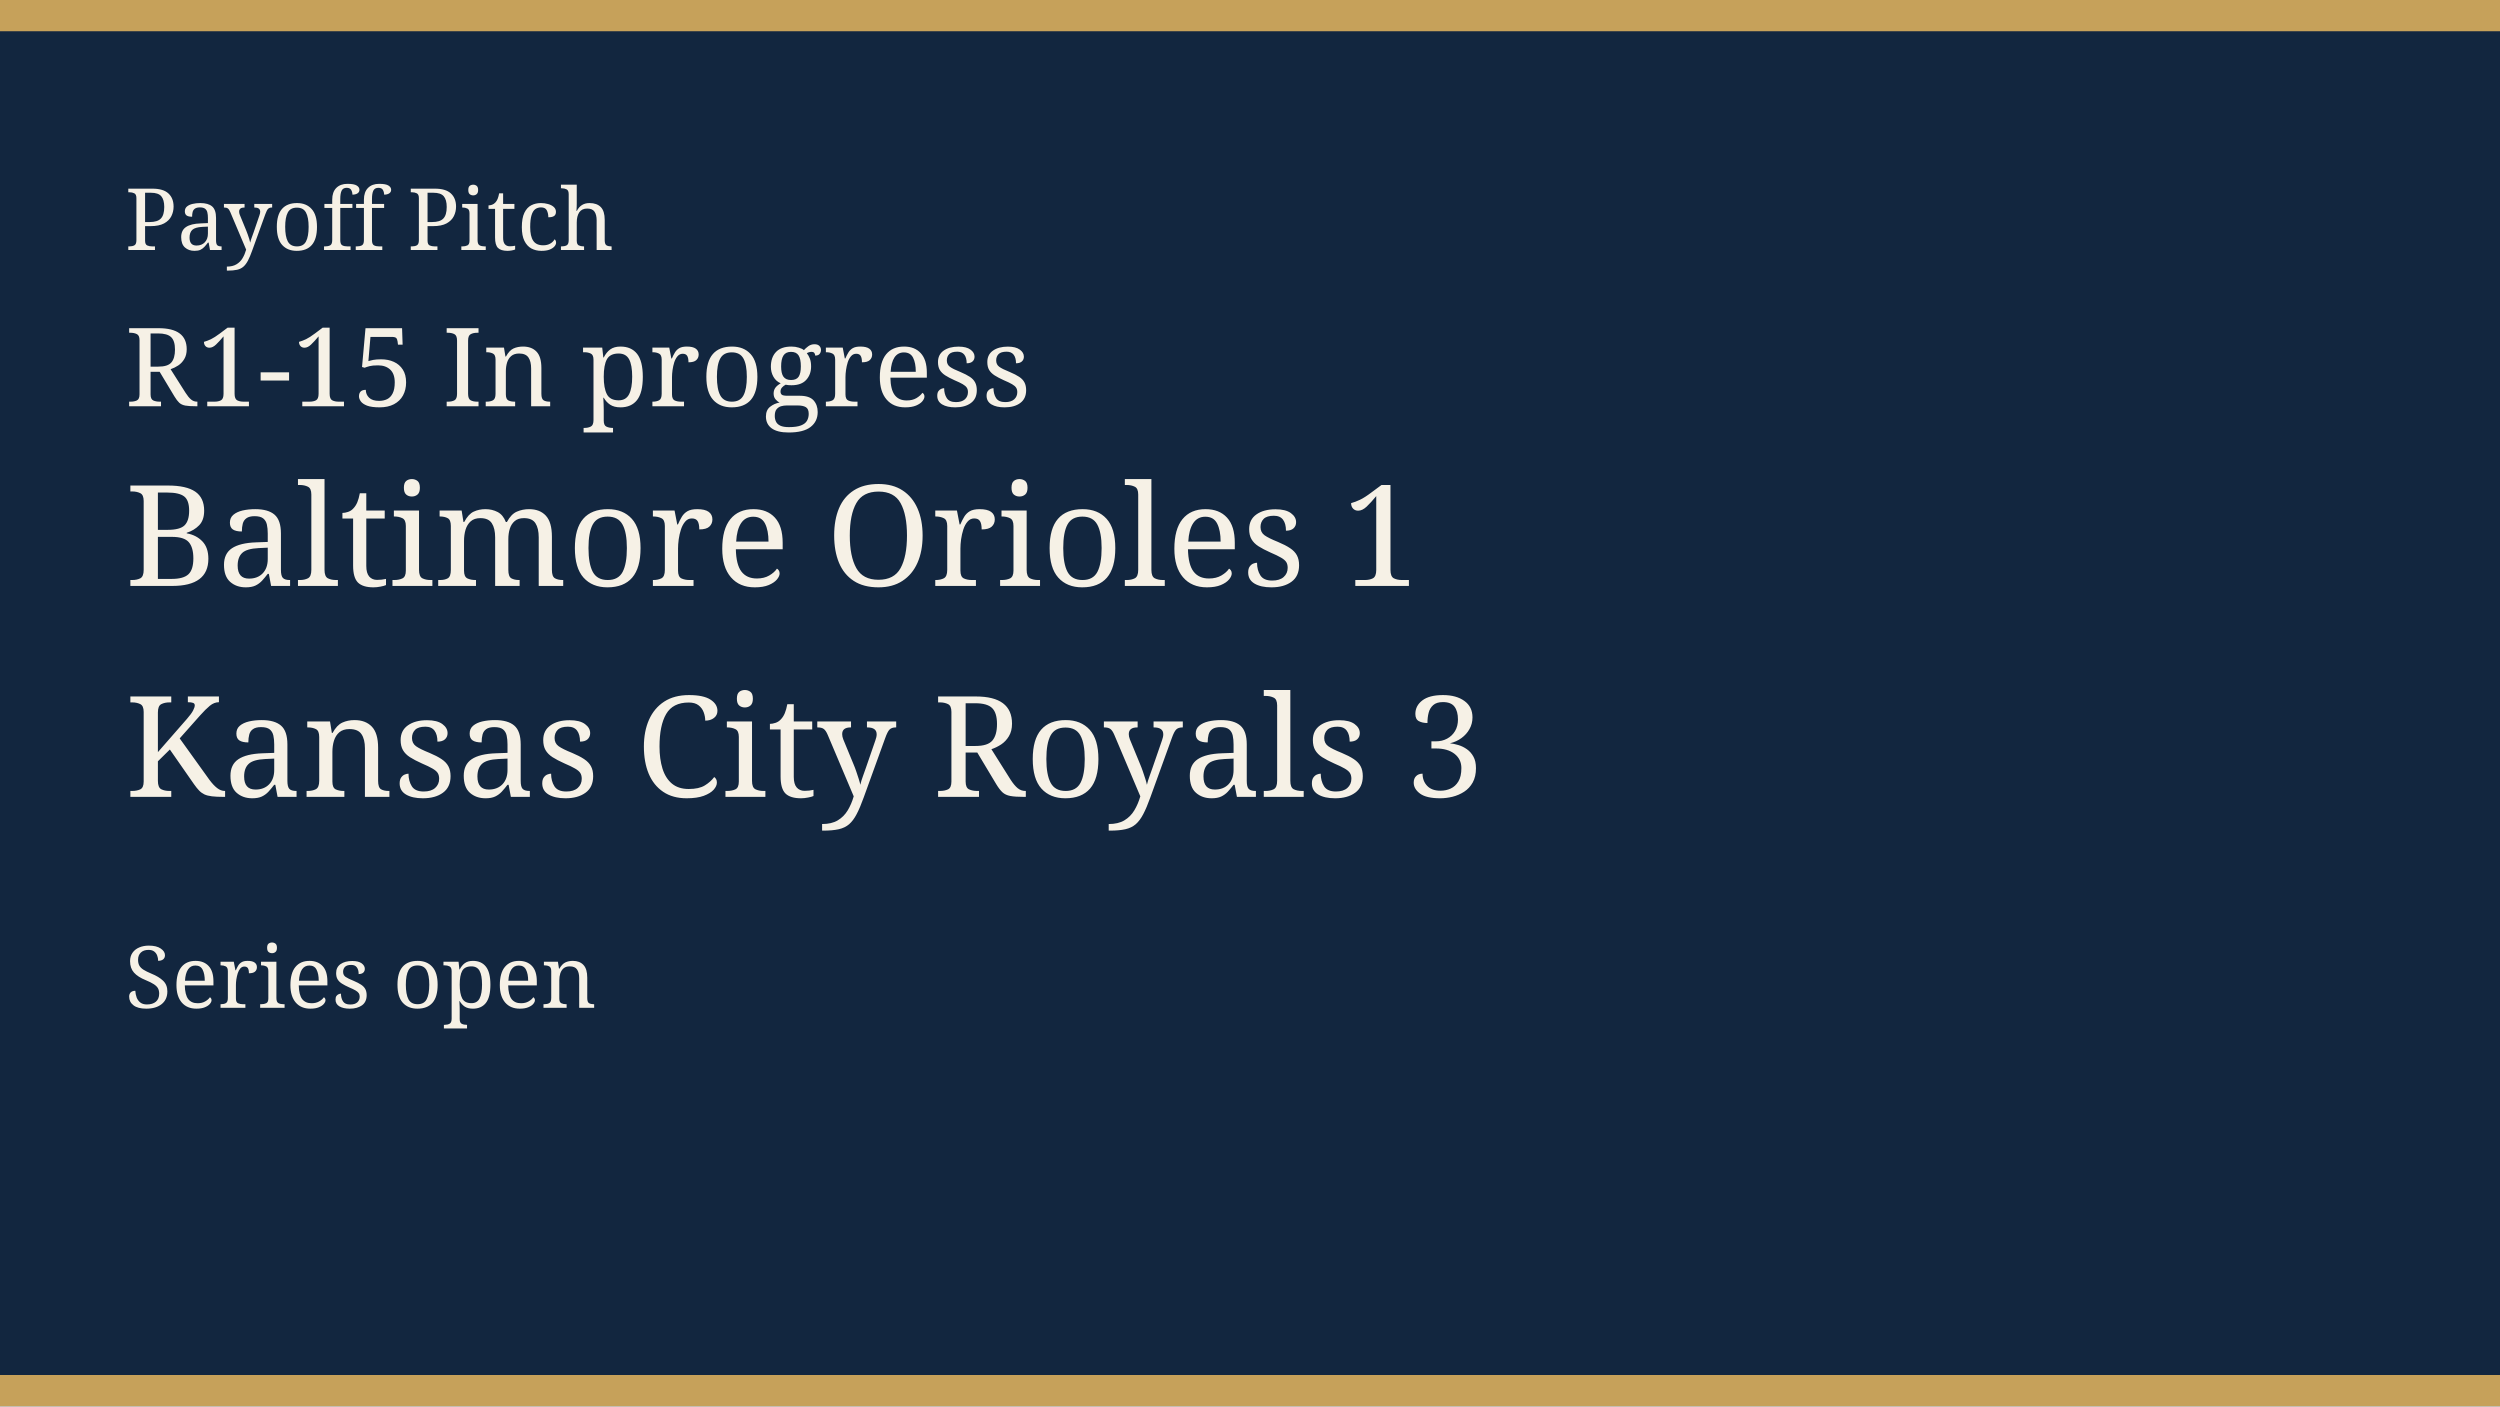
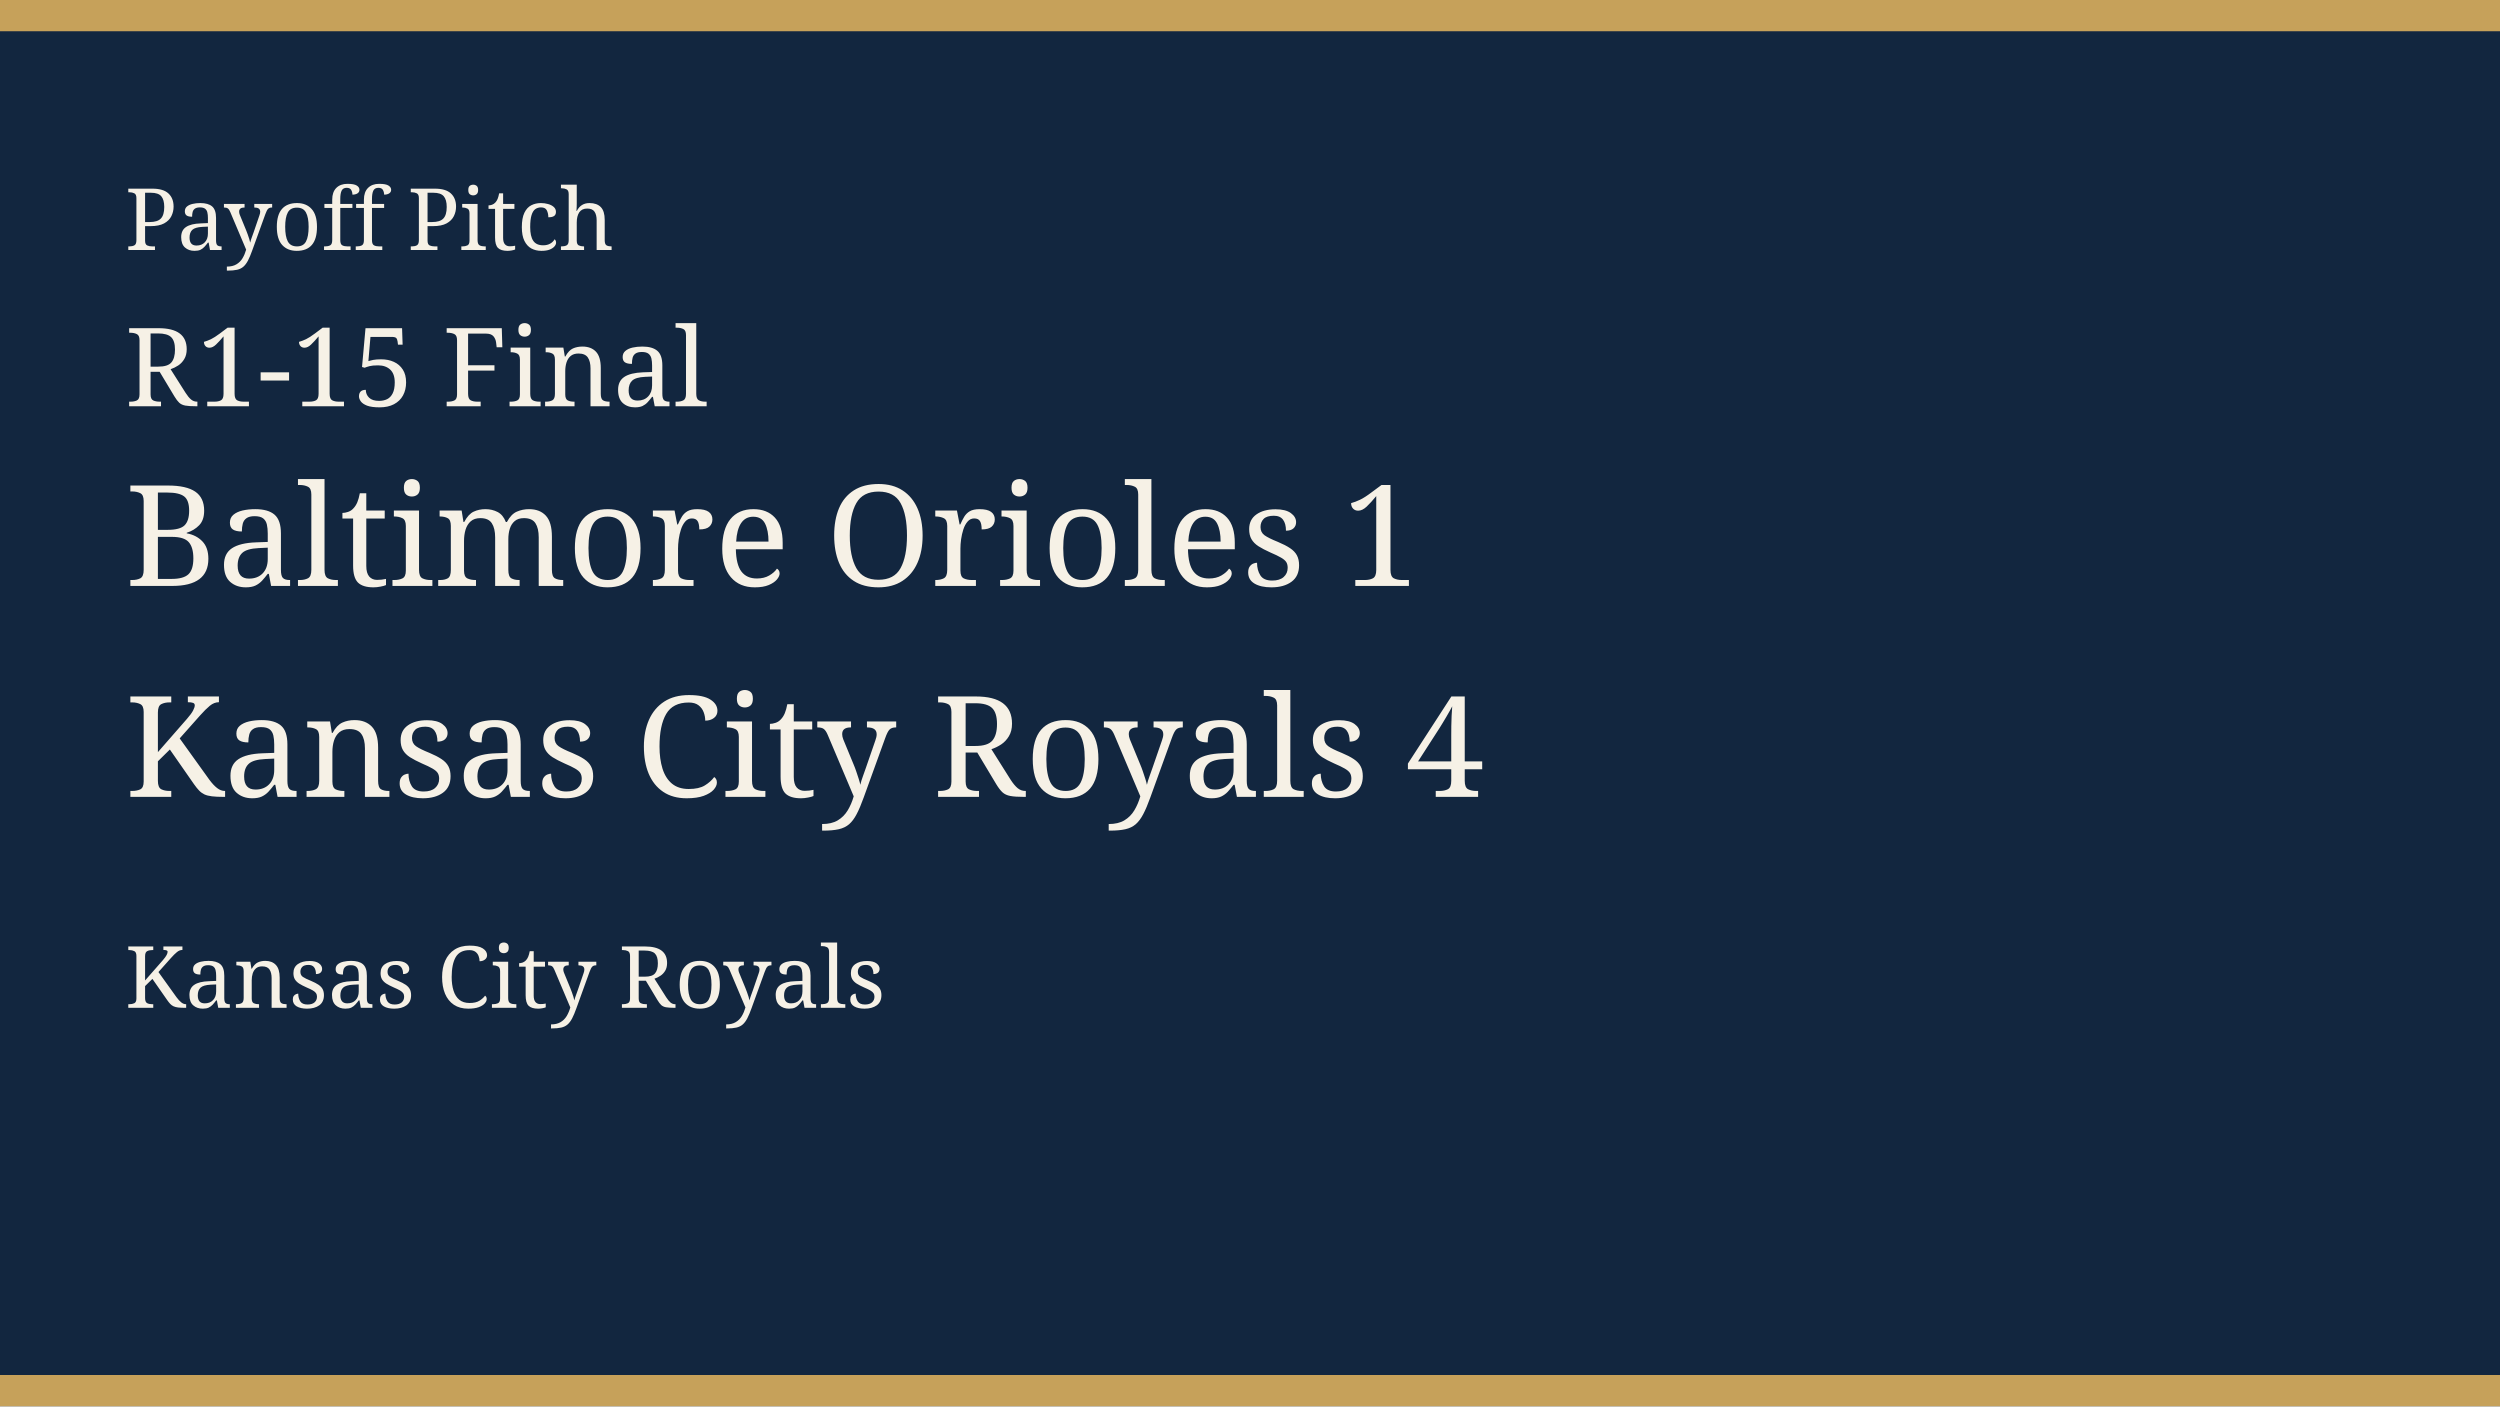
<svg xmlns="http://www.w3.org/2000/svg" width="640" height="360" viewBox="0 0 640 360" role="img">
  <rect width="640" height="360" fill="#12263f" />
  <rect width="640" height="8" fill="#c6a15a" />
  <rect y="352" width="640" height="8" fill="#c6a15a" />
  <text x="32" y="64" fill="#f6f1e6" font-family="Georgia, serif" font-size="22">Payoff Pitch</text>
-   <text x="32" y="104" fill="#f6f1e6" font-family="Georgia, serif" font-size="28">R1-15 In progress</text>
+   <text x="32" y="104" fill="#f6f1e6" font-family="Georgia, serif" font-size="28">R1-15 Final</text>
  <text x="32" y="150" fill="#f6f1e6" font-family="Georgia, serif" font-size="36">Baltimore Orioles 1</text>
-   <text x="32" y="204" fill="#f6f1e6" font-family="Georgia, serif" font-size="36">Kansas City Royals 3</text>
-   <text x="32" y="258" fill="#f6f1e6" font-family="Georgia, serif" font-size="22">Series open</text>
+   <text x="32" y="204" fill="#f6f1e6" font-family="Georgia, serif" font-size="36">Kansas City Royals 4</text>
+   <text x="32" y="258" fill="#f6f1e6" font-family="Georgia, serif" font-size="22">Kansas City Royals</text>
</svg>
